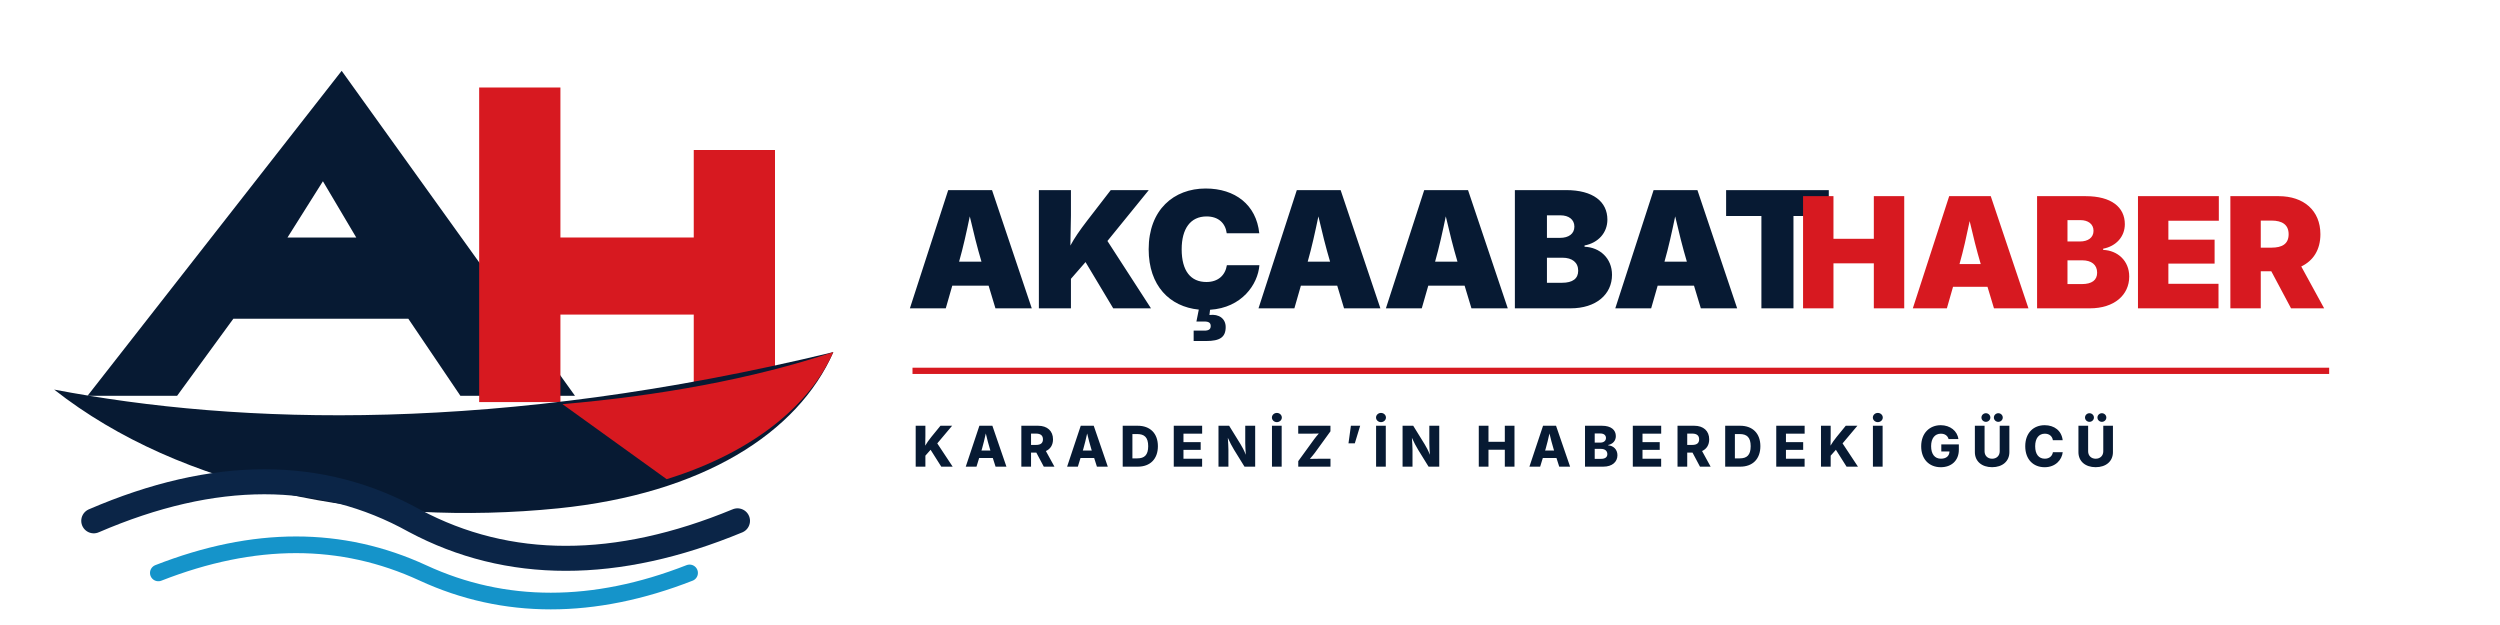
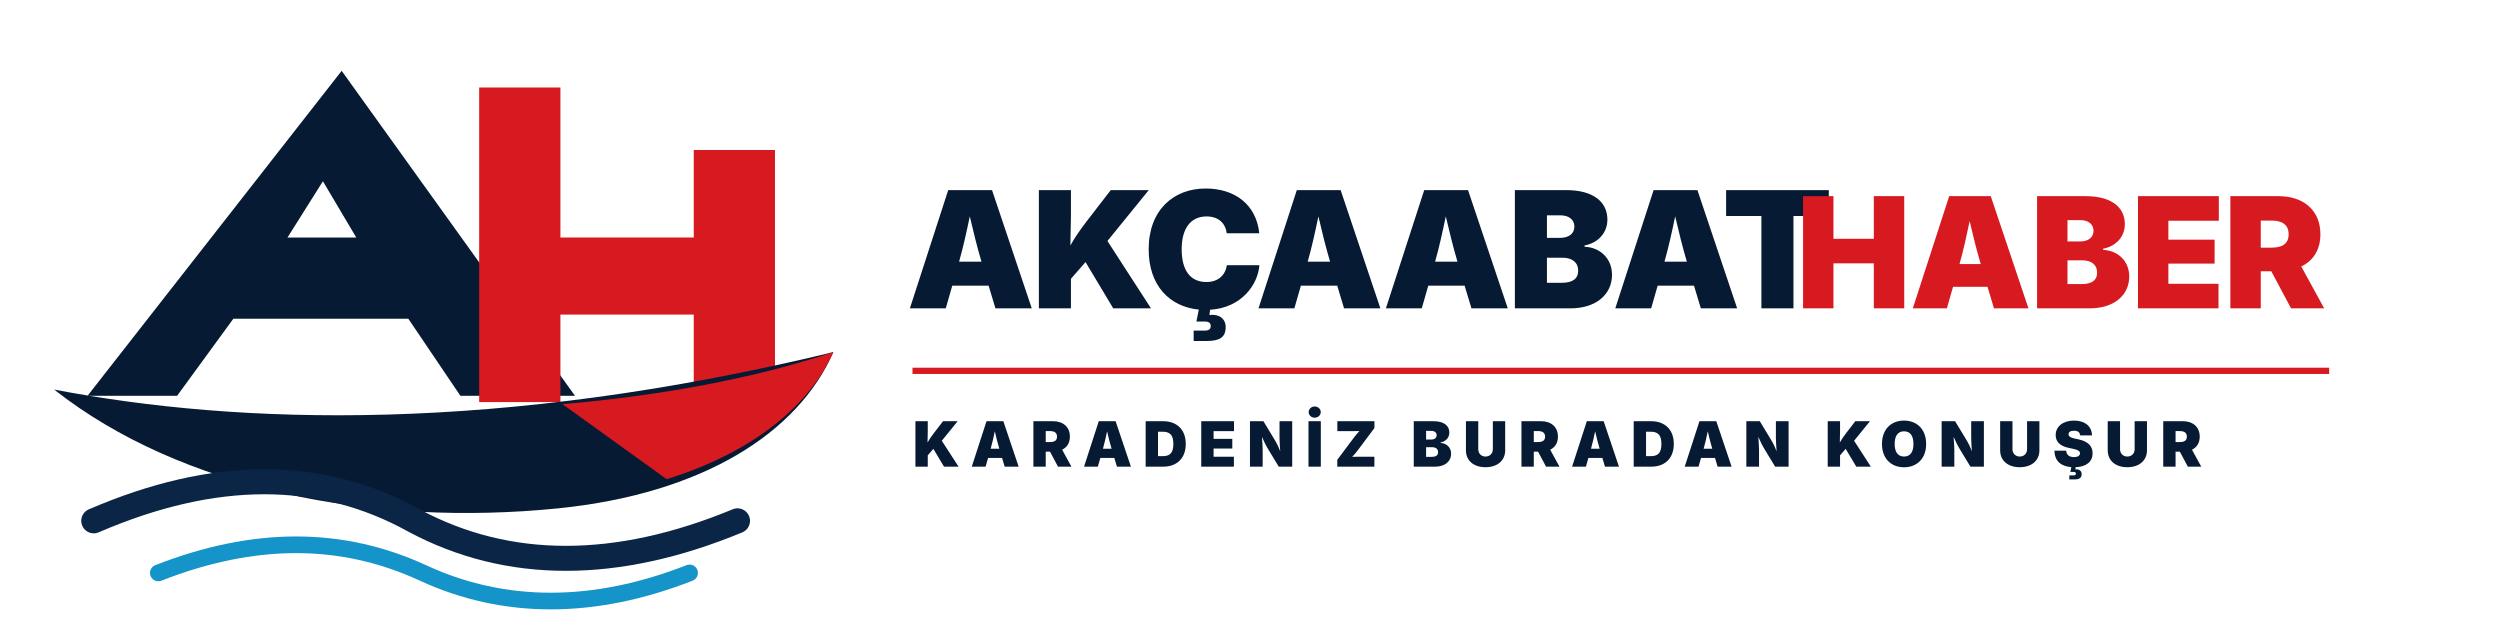
<svg xmlns="http://www.w3.org/2000/svg" viewBox="0 0 1200 300" role="img" aria-labelledby="title desc">
  <g fill="none" fill-rule="evenodd">
    <path fill="#071a33" d="M42 190 164 34l112 156h-55l-25-37h-84l-27 37H42Zm96-76h33l-16-27-17 27Z" />
    <path fill="#d71920" d="M230 42h39v72h64V72h39v121h-39v-42h-64v42h-39V42Z" />
    <path fill="#071a33" d="M26 187c89 17 213 21 374-18-17 39-63 68-132 75-89 9-181-9-242-57Z" />
    <path fill="#d71920" d="M270 194c46-4 91-12 130-25-11 25-38 48-80 61l-50-36Z" />
    <path stroke="#0b2547" stroke-linecap="round" stroke-width="12" d="M45 250c58-25 109-25 154 0 45 24 97 24 155 0" />
    <path stroke="#1594ca" stroke-linecap="round" stroke-width="8" d="M76 275c46-18 88-18 127 0 39 18 82 18 128 0" />
  </g>
  <g font-family="Inter,Arial,sans-serif">
    <text x="435" y="148" fill="#071a33" font-size="78" font-weight="900" letter-spacing="-2">AKÇAABAT</text>
    <text x="862" y="148" fill="#d71920" font-size="74" font-weight="900" letter-spacing="-1">HABER</text>
    <line x1="438" y1="178" x2="1118" y2="178" stroke="#d71920" stroke-width="3" />
-     <text x="438" y="224" fill="#071a33" font-size="27" font-weight="800" letter-spacing="5">KARADENİZ’İN HABERDEKİ GÜCÜ</text>
+     <text x="438" y="224" fill="#071a33" font-size="30" font-weight="900" letter-spacing="5">KARADENİZ BURADAN KONUŞUR</text>
  </g>
</svg>
